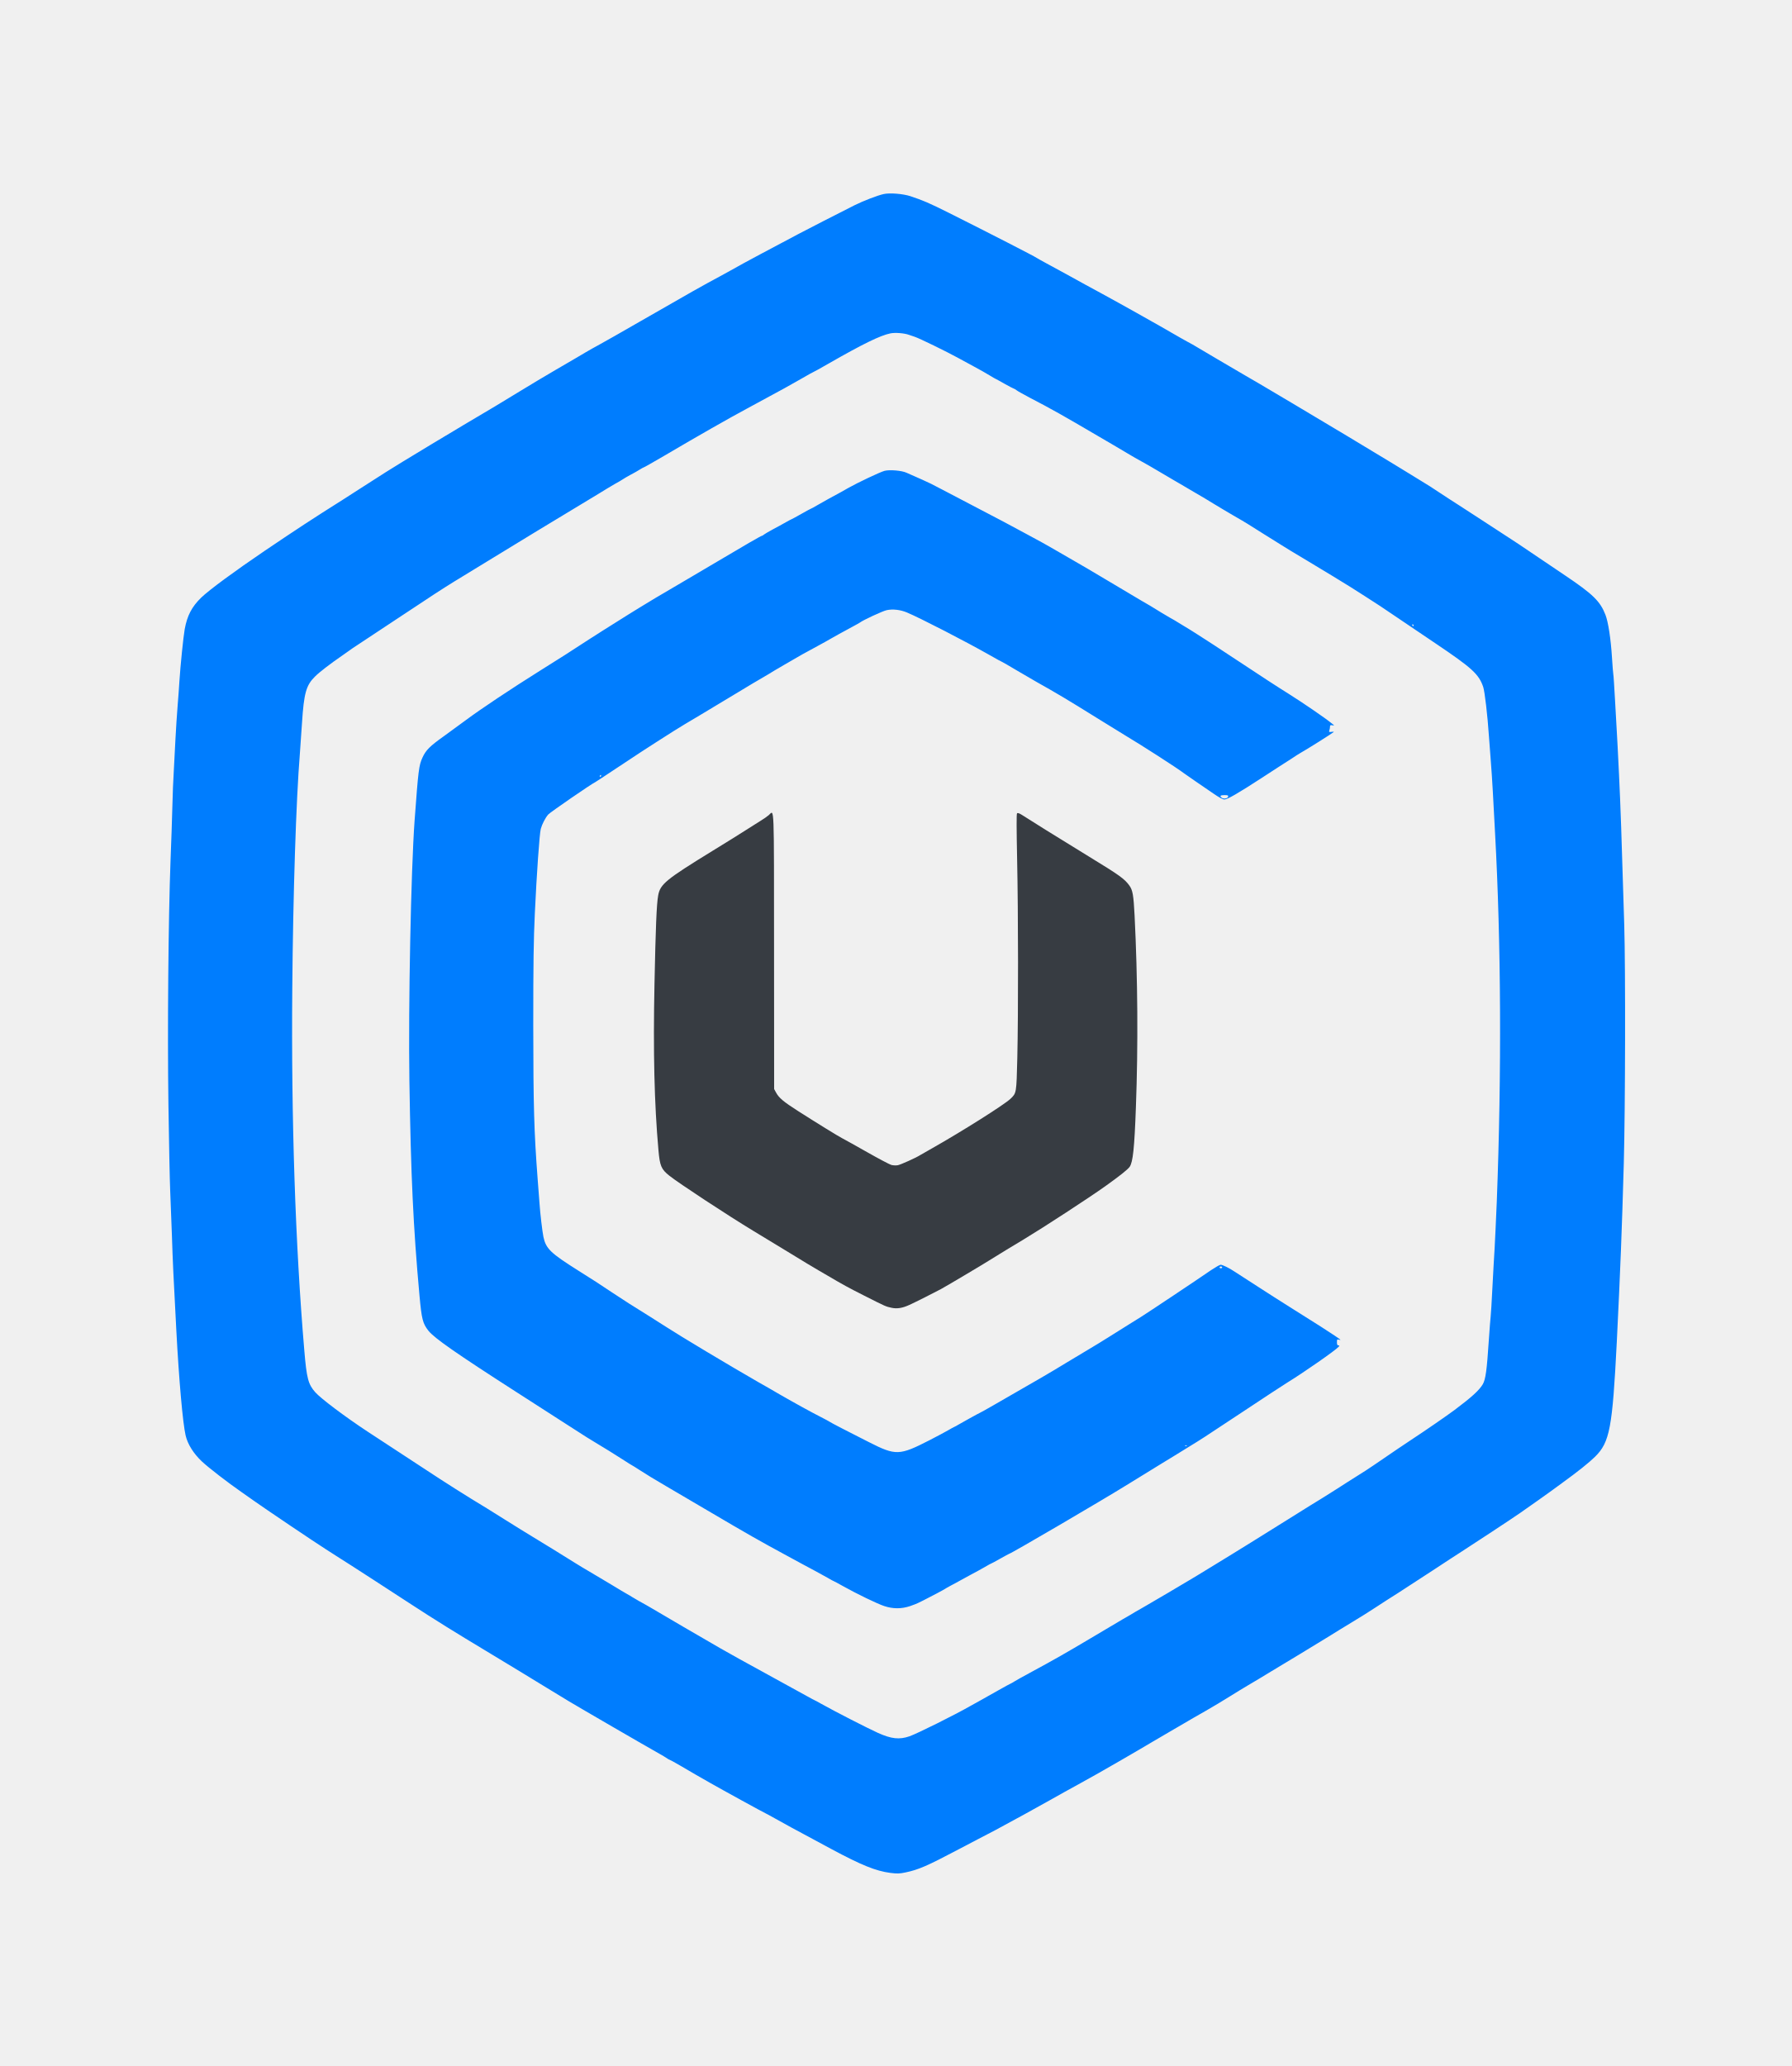
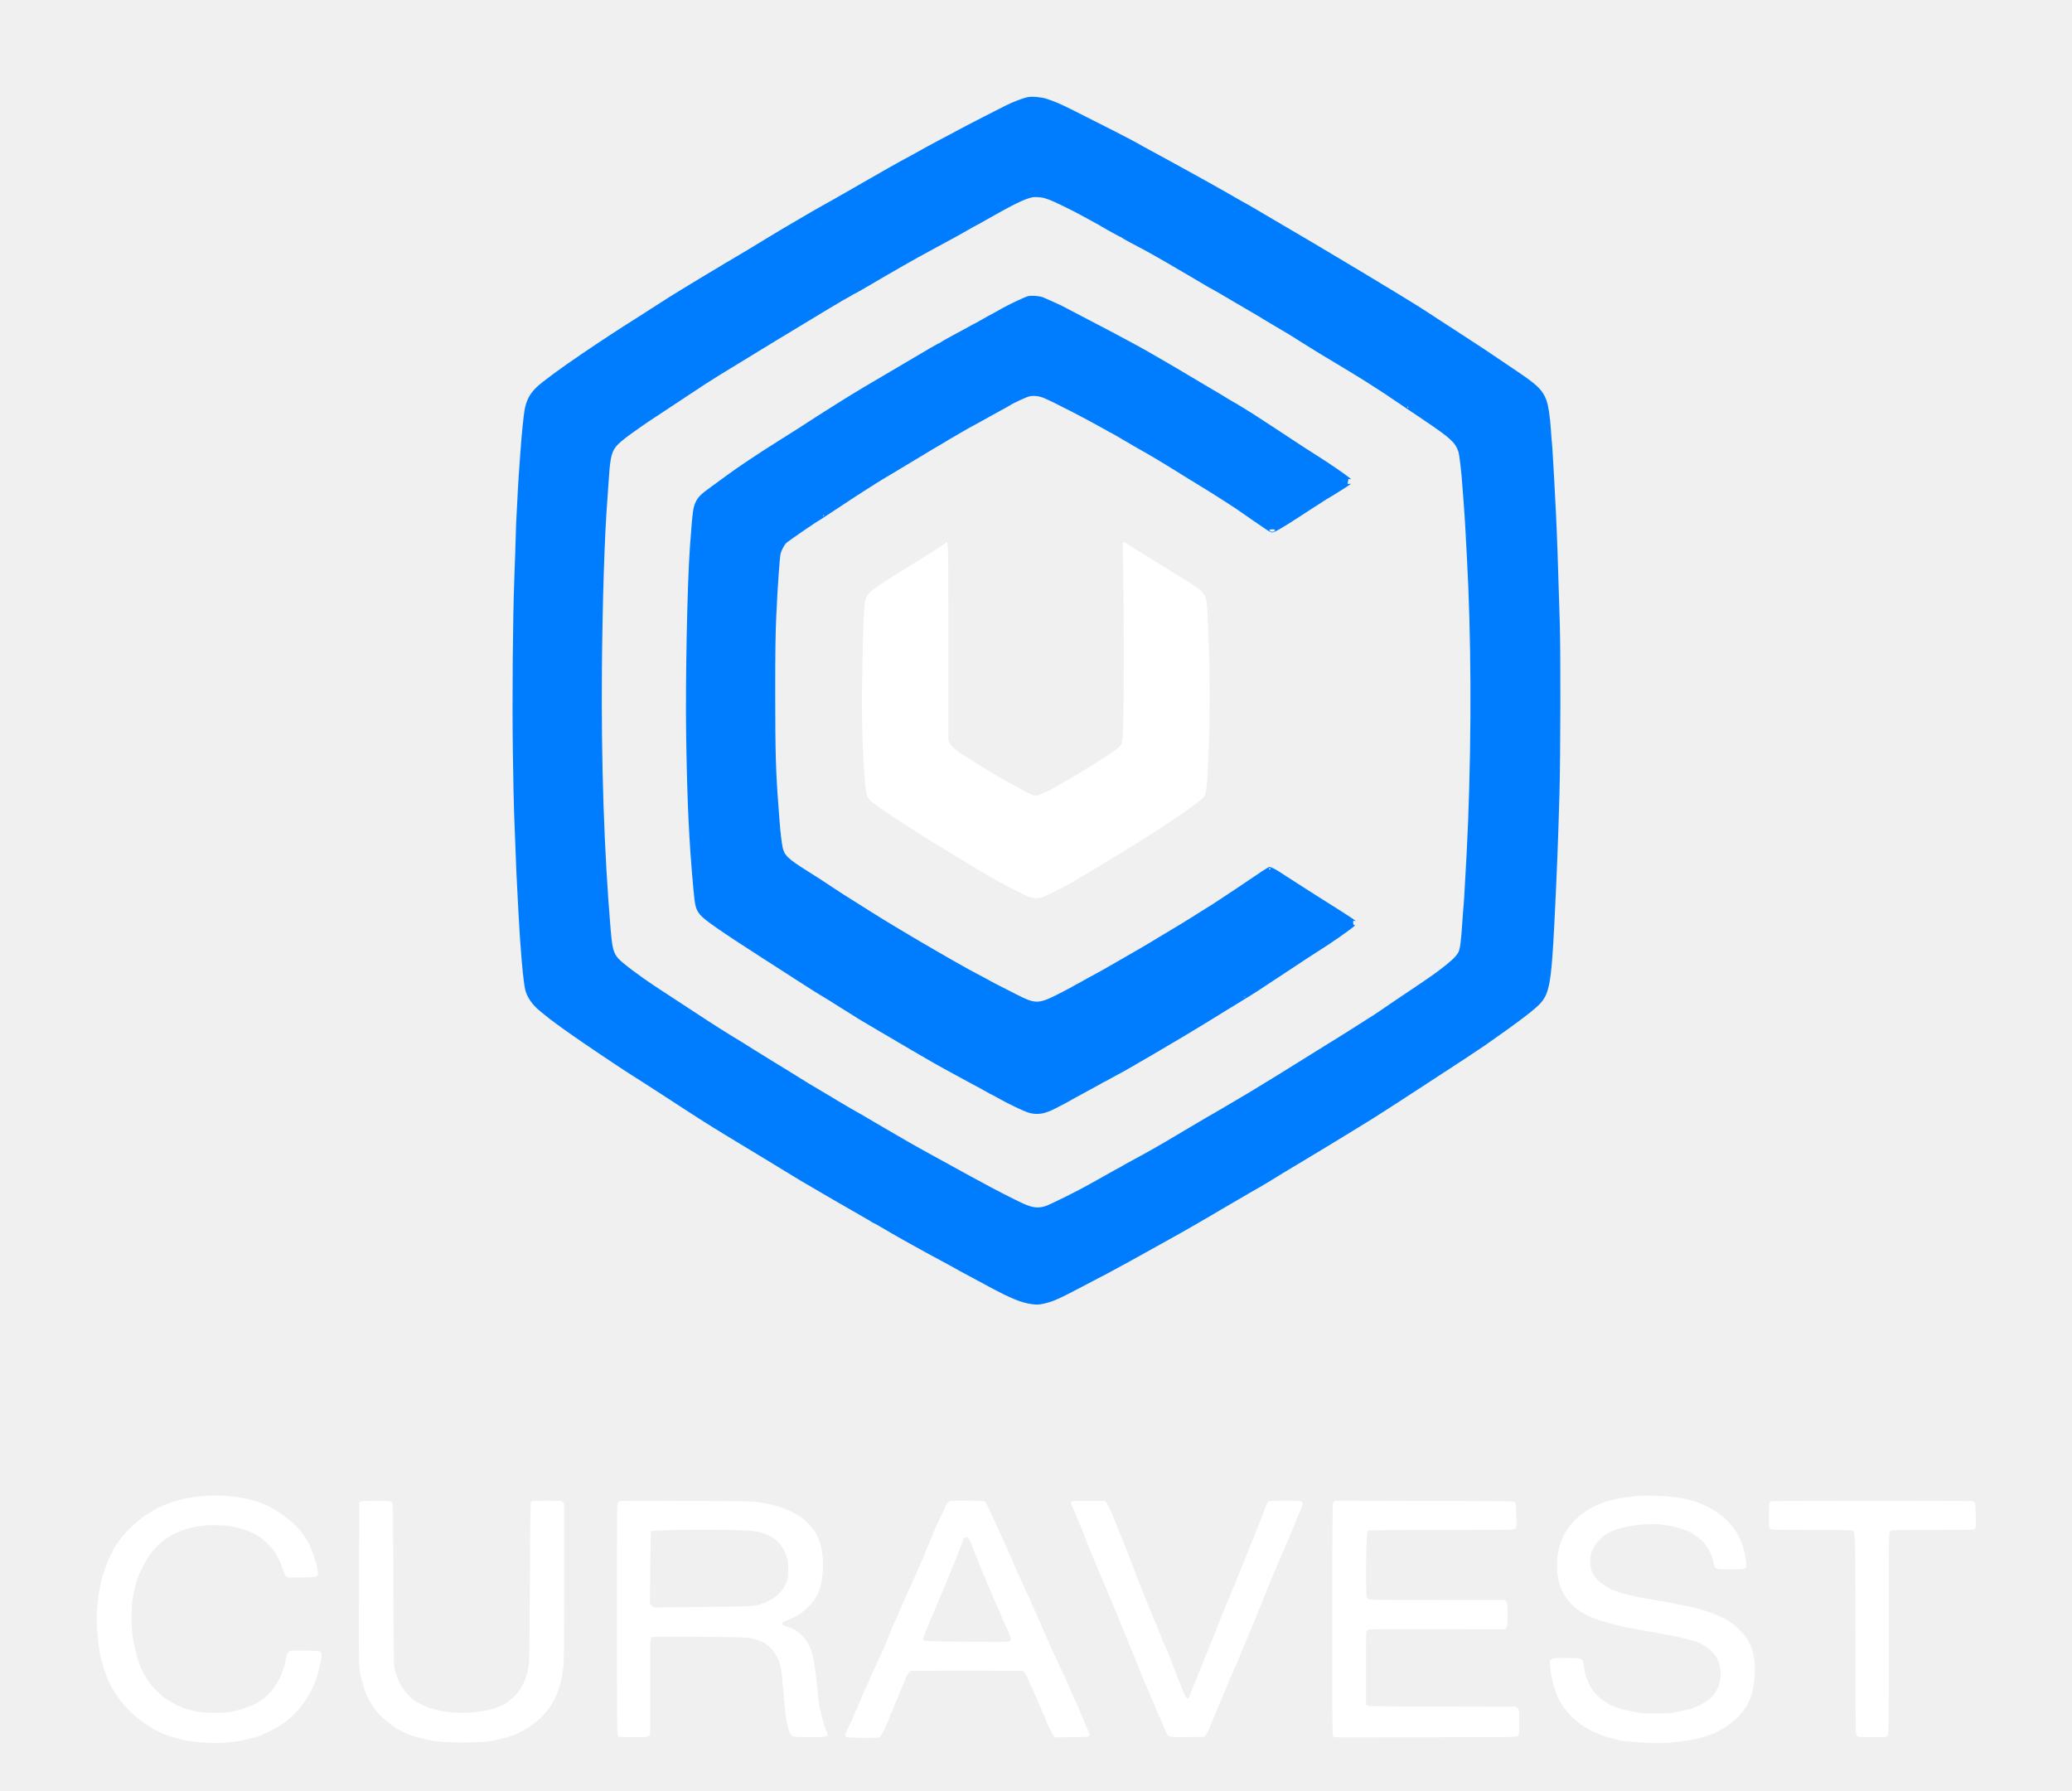
- <svg xmlns="http://www.w3.org/2000/svg" viewBox="0 0 1067.061 1230.040" width="1067.061" height="1230.040">
-   <g transform="translate(16.838,98.327) scale(0.521648)">
+ <svg xmlns="http://www.w3.org/2000/svg" viewBox="0 0 1715.888 1483.036" width="1715.888" height="1483.036">
+   <g transform="translate(341.251,63.307) scale(0.521648)">
    <g id="icon">
      <g transform="translate(0,1968) scale(0.1,-0.1)">
        <path d="M9765 19350 c-69 -15 -233 -78 -333 -128 -156 -78 -582 -297 -642 -329 -30 -17 -109 -58 -175 -93 -66 -35 -183 -97 -260 -138 -77 -42 -165 -89 -195 -105 -30 -16 -84 -46 -120 -67 -36 -20 -99 -55 -140 -77 -200 -107 -351 -192 -900 -508 -217 -125 -433 -248 -480 -273 -47 -25 -119 -66 -160 -90 -100 -59 -104 -62 -340 -199 -113 -66 -293 -173 -400 -239 -107 -66 -238 -145 -290 -176 -430 -253 -1115 -666 -1250 -753 -19 -12 -75 -49 -125 -80 -49 -32 -128 -82 -175 -112 -47 -30 -129 -83 -182 -117 -357 -225 -529 -338 -898 -587 -348 -236 -635 -447 -727 -536 -107 -105 -158 -203 -187 -358 -16 -91 -49 -414 -61 -600 -3 -55 -12 -179 -20 -275 -8 -96 -19 -269 -25 -385 -6 -115 -14 -280 -19 -365 -6 -85 -13 -265 -16 -400 -3 -135 -13 -414 -21 -620 -25 -662 -36 -1934 -24 -2785 6 -423 15 -862 20 -975 5 -113 14 -347 20 -520 9 -282 17 -462 50 -1075 30 -570 74 -1064 106 -1202 23 -101 91 -209 187 -299 77 -72 295 -240 452 -349 39 -27 99 -69 135 -95 116 -83 696 -474 830 -559 47 -30 115 -74 153 -98 37 -24 100 -64 140 -89 131 -84 171 -110 277 -179 149 -96 246 -159 400 -260 198 -128 188 -122 410 -261 113 -70 304 -187 425 -259 121 -73 303 -183 405 -245 102 -62 245 -149 318 -194 73 -45 183 -112 245 -149 104 -63 887 -517 1030 -597 35 -19 74 -43 87 -52 14 -10 28 -18 32 -18 4 0 58 -30 120 -66 62 -37 142 -84 178 -104 36 -20 112 -64 170 -97 122 -70 620 -343 625 -343 2 0 50 -26 107 -58 57 -32 141 -79 188 -104 47 -25 112 -61 145 -78 33 -18 92 -50 130 -70 39 -21 120 -64 180 -97 347 -186 509 -252 677 -274 80 -10 104 -9 171 5 149 31 245 72 612 266 55 29 156 82 225 118 69 35 154 80 190 99 227 122 460 250 625 343 105 59 246 138 315 175 126 69 329 183 495 280 50 29 143 83 208 121 65 38 133 78 151 89 18 11 111 65 205 120 95 55 184 107 199 116 15 9 44 26 65 38 74 42 108 61 140 80 99 57 174 102 277 166 63 40 158 97 210 128 52 30 167 99 255 153 88 53 239 145 335 202 96 58 238 144 315 192 77 48 205 127 285 175 80 48 197 121 260 163 106 69 166 108 260 167 72 46 221 143 415 270 110 73 249 163 308 201 127 81 587 384 667 440 101 70 311 219 359 254 26 19 82 60 123 90 177 128 307 232 374 298 169 166 199 328 249 1312 41 832 58 1263 80 2040 17 627 20 2213 5 2720 -32 1060 -42 1346 -60 1720 -11 228 -22 447 -25 485 -3 39 -12 198 -20 355 -9 157 -17 292 -20 300 -2 8 -9 94 -15 190 -13 212 -43 408 -75 489 -60 154 -143 235 -460 448 -126 85 -301 202 -387 261 -86 59 -212 143 -280 186 -68 44 -199 129 -293 191 -93 61 -204 133 -245 159 -71 45 -162 104 -289 188 -31 21 -72 47 -91 58 -19 12 -78 47 -130 80 -52 32 -122 75 -155 95 -33 20 -90 55 -128 78 -96 60 -825 497 -1117 670 -74 44 -183 109 -243 144 -59 35 -187 111 -285 167 -194 113 -479 281 -556 327 -27 17 -78 46 -115 65 -36 20 -110 61 -164 93 -117 68 -123 71 -407 231 -124 70 -307 171 -408 226 -101 54 -272 148 -380 208 -108 59 -231 126 -272 148 -41 22 -79 44 -85 48 -24 18 -541 283 -1002 514 -230 115 -296 143 -443 192 -83 27 -235 40 -305 24z m290 -1607 c22 -8 51 -18 65 -22 53 -17 360 -167 495 -241 28 -15 106 -58 175 -95 69 -37 154 -85 189 -107 34 -21 64 -38 66 -38 2 0 47 -25 100 -55 54 -30 101 -55 105 -55 4 0 18 -8 31 -18 13 -11 83 -49 154 -87 246 -128 364 -194 795 -447 80 -47 162 -95 183 -107 21 -12 82 -48 135 -80 53 -32 126 -74 162 -93 36 -19 128 -72 205 -118 77 -45 156 -92 175 -103 19 -11 47 -27 62 -36 14 -9 86 -51 160 -94 73 -42 174 -102 223 -133 50 -31 149 -89 220 -131 72 -41 146 -85 165 -97 19 -13 99 -63 178 -112 78 -49 172 -108 210 -131 37 -24 144 -89 237 -144 238 -143 491 -296 550 -334 28 -18 102 -65 165 -105 63 -40 142 -91 175 -113 81 -55 387 -261 627 -423 422 -284 498 -353 548 -500 17 -49 50 -329 65 -559 3 -49 13 -169 20 -265 8 -96 19 -265 25 -375 5 -110 17 -319 25 -465 69 -1257 76 -2740 20 -4205 -9 -214 -20 -457 -25 -540 -5 -82 -17 -283 -25 -445 -8 -162 -17 -311 -20 -330 -3 -19 -12 -141 -21 -270 -22 -341 -37 -450 -69 -504 -40 -68 -124 -145 -320 -292 -85 -64 -345 -243 -510 -351 -57 -37 -191 -128 -406 -275 -52 -36 -142 -95 -200 -130 -57 -36 -159 -100 -226 -144 -67 -43 -145 -92 -173 -109 -28 -16 -205 -126 -393 -244 -367 -229 -548 -342 -655 -407 -37 -23 -141 -87 -232 -142 -91 -56 -209 -128 -263 -159 -54 -32 -111 -65 -125 -74 -64 -38 -96 -58 -202 -119 -61 -36 -119 -70 -128 -75 -9 -6 -35 -21 -57 -33 -22 -12 -56 -32 -77 -44 -20 -13 -83 -50 -140 -82 -56 -33 -227 -134 -378 -224 -267 -159 -409 -240 -690 -392 -74 -40 -152 -83 -172 -96 -21 -13 -40 -24 -42 -24 -3 0 -67 -35 -143 -78 -76 -43 -169 -96 -208 -117 -38 -21 -88 -48 -110 -61 -178 -102 -602 -313 -695 -346 -115 -40 -207 -30 -360 39 -112 50 -504 251 -642 329 -43 24 -79 44 -82 44 -2 0 -39 20 -82 44 -219 121 -466 257 -524 288 -153 83 -373 205 -470 261 -242 139 -623 362 -768 448 -44 26 -103 60 -162 92 -30 17 -66 38 -80 47 -14 9 -29 19 -35 21 -9 4 -149 87 -200 119 -13 8 -69 42 -126 75 -56 33 -118 70 -138 82 -20 12 -49 30 -66 39 -16 9 -52 31 -80 49 -105 66 -394 245 -495 305 -58 35 -199 122 -315 195 -115 73 -286 179 -380 235 -93 57 -255 160 -360 228 -104 69 -212 139 -240 157 -82 53 -429 280 -585 383 -259 171 -530 375 -593 446 -81 91 -99 158 -126 481 -102 1199 -150 2634 -137 4135 9 1068 43 2139 87 2680 5 69 16 224 24 345 22 339 47 429 149 529 46 47 176 147 306 236 28 19 66 46 85 60 19 14 55 39 82 56 26 17 227 150 446 295 429 285 536 354 667 435 47 28 216 131 375 229 337 207 825 503 1075 653 96 57 191 115 210 127 43 27 134 82 176 106 17 9 42 23 55 31 13 7 31 18 39 24 8 6 45 28 82 48 37 19 86 47 108 61 22 14 42 25 45 25 5 0 96 52 230 130 399 235 749 434 945 539 85 46 202 110 260 141 58 32 137 75 175 95 39 21 127 71 197 111 70 41 130 74 133 74 3 0 83 44 178 99 388 222 583 317 699 341 54 11 160 3 213 -17z m5760 -3313 c3 -5 1 -10 -4 -10 -6 0 -11 5 -11 10 0 6 2 10 4 10 3 0 8 -4 11 -10z M9775 16191 c-54 -15 -311 -137 -415 -196 -51 -30 -91 -52 -230 -127 -30 -17 -85 -48 -122 -69 -36 -22 -69 -39 -71 -39 -3 0 -53 -27 -111 -60 -58 -33 -108 -60 -110 -60 -2 0 -33 -16 -68 -36 -34 -20 -101 -56 -148 -81 -47 -25 -92 -52 -101 -59 -8 -8 -19 -14 -23 -14 -10 0 -207 -114 -486 -280 -80 -48 -255 -151 -390 -230 -306 -179 -427 -251 -510 -303 -36 -22 -94 -58 -130 -80 -71 -44 -155 -97 -210 -132 -19 -12 -59 -37 -89 -56 -30 -19 -103 -65 -163 -104 -214 -140 -327 -212 -553 -353 -343 -215 -677 -438 -848 -565 -84 -62 -199 -146 -256 -187 -156 -111 -202 -157 -240 -240 -42 -90 -48 -143 -91 -725 -41 -573 -72 -2101 -59 -2970 17 -1083 44 -1665 115 -2445 25 -273 37 -320 103 -404 67 -84 320 -260 991 -691 375 -240 471 -302 591 -380 217 -140 266 -171 349 -220 91 -54 158 -96 301 -187 49 -32 91 -58 93 -58 2 0 40 -24 85 -53 102 -65 132 -84 311 -189 80 -47 289 -170 465 -273 467 -275 592 -346 910 -518 61 -33 139 -75 175 -95 36 -19 99 -53 140 -75 41 -22 105 -57 142 -78 36 -22 69 -39 71 -39 3 0 51 -26 108 -58 163 -91 387 -199 469 -227 101 -34 198 -34 297 -1 39 14 80 29 90 35 10 5 38 19 63 31 63 31 233 121 245 130 6 5 37 22 70 40 33 17 78 41 100 54 22 12 81 44 130 71 50 26 120 65 157 86 36 22 69 39 71 39 3 0 49 25 102 55 54 30 99 55 101 55 19 0 1074 618 1359 795 39 24 97 60 130 80 33 20 92 56 130 80 39 24 97 60 130 80 33 20 90 55 128 78 37 23 118 73 180 111 150 92 123 74 617 401 239 159 464 306 500 328 188 115 558 373 590 411 10 13 10 16 -4 16 -12 0 -16 9 -16 36 0 31 3 35 20 29 11 -3 20 -4 20 -2 0 5 -108 77 -210 142 -19 12 -60 38 -90 57 -102 64 -210 133 -273 172 -168 106 -199 126 -362 231 -66 43 -145 94 -175 113 -30 19 -75 48 -99 64 -61 41 -137 78 -159 78 -10 0 -58 -28 -108 -61 -153 -106 -736 -494 -802 -535 -34 -21 -92 -57 -127 -79 -36 -22 -134 -83 -217 -136 -84 -53 -193 -120 -243 -149 -49 -29 -173 -104 -275 -165 -168 -103 -318 -190 -808 -471 -90 -52 -165 -94 -168 -94 -4 0 -226 -123 -254 -140 -8 -6 -24 -14 -35 -19 -11 -5 -45 -23 -75 -41 -30 -18 -125 -68 -210 -112 -345 -177 -386 -178 -690 -24 -246 124 -443 226 -455 236 -5 4 -48 27 -95 51 -105 53 -303 162 -475 261 -71 42 -179 104 -240 138 -336 193 -884 521 -1060 635 -71 46 -244 155 -419 264 -32 20 -119 77 -193 126 -160 107 -199 132 -385 249 -316 199 -368 249 -397 384 -12 59 -37 265 -45 387 -3 44 -13 168 -21 275 -41 542 -49 824 -50 1750 0 717 4 983 18 1280 21 449 53 910 68 965 14 52 51 124 84 163 20 24 495 351 541 372 6 3 116 75 245 161 220 146 368 243 449 294 40 25 81 51 201 128 47 30 184 113 305 184 120 72 314 188 429 258 116 70 235 142 265 158 30 17 66 38 80 47 14 10 97 59 185 110 213 124 212 123 355 200 69 37 149 82 178 99 52 30 101 57 247 136 39 21 75 41 80 45 34 27 261 132 305 141 70 15 155 5 230 -26 153 -64 677 -334 953 -491 71 -41 132 -74 135 -74 2 0 79 -44 171 -99 91 -54 189 -111 218 -127 242 -136 340 -194 726 -434 119 -74 250 -155 289 -178 194 -116 591 -371 668 -430 14 -10 75 -52 135 -94 61 -41 153 -104 206 -141 62 -43 107 -67 124 -67 34 0 162 74 426 246 68 45 157 102 197 128 39 25 105 67 145 93 39 27 80 52 90 58 92 52 365 224 390 245 4 4 -7 5 -24 2 -30 -4 -32 -3 -25 19 4 13 8 32 7 43 0 14 6 17 27 13 26 -5 26 -4 -9 23 -77 63 -331 236 -490 336 -128 80 -278 177 -674 439 -126 83 -252 166 -280 183 -27 18 -81 52 -120 77 -38 24 -97 61 -130 80 -33 20 -78 47 -100 61 -22 13 -47 27 -55 31 -12 6 -160 95 -220 133 -8 5 -55 33 -105 61 -49 29 -214 127 -365 217 -151 91 -358 212 -460 270 -102 58 -201 115 -220 127 -19 12 -134 75 -255 140 -121 65 -242 130 -270 145 -82 44 -250 132 -420 220 -88 46 -212 110 -275 144 -122 65 -156 81 -232 115 -27 12 -67 30 -90 40 -24 11 -65 29 -93 41 -54 25 -194 36 -250 21z m-3235 -3481 c0 -5 -5 -10 -11 -10 -5 0 -7 5 -4 10 3 6 8 10 11 10 2 0 4 -4 4 -10z m7158 -237 c-4 -22 -53 -30 -74 -12 -25 20 -15 29 32 29 38 0 45 -3 42 -17z m-68 -5373 c0 -5 -7 -10 -15 -10 -8 0 -15 5 -15 10 0 6 7 10 15 10 8 0 15 -4 15 -10z m-403 -2036 c-3 -3 -12 -4 -19 -1 -8 3 -5 6 6 6 11 1 17 -2 13 -5z" fill="#007DFE" />
      </g>
      <g transform="translate(0,1968) scale(0.1,-0.1)">
-         <path d="M8454 12262 c-17 -15 -60 -45 -95 -66 -35 -22 -100 -63 -144 -91 -135 -86 -203 -128 -400 -249 -537 -330 -601 -382 -624 -512 -18 -97 -29 -368 -42 -1008 -16 -777 -2 -1370 45 -1896 16 -183 32 -220 125 -294 109 -87 670 -455 956 -628 94 -56 285 -172 425 -258 140 -86 284 -173 320 -193 36 -21 83 -48 105 -61 164 -97 244 -141 415 -227 251 -127 247 -125 314 -140 64 -14 126 -4 206 33 72 33 277 136 359 180 77 42 521 306 624 372 31 20 177 109 324 197 224 135 737 469 928 605 168 120 256 190 279 222 37 55 54 211 71 682 26 694 21 1470 -15 2185 -12 236 -22 290 -59 342 -56 78 -111 117 -456 328 -448 275 -608 375 -771 479 -31 20 -49 25 -56 18 -7 -7 -6 -173 1 -529 13 -609 14 -1744 2 -2264 -10 -405 -9 -399 -79 -466 -71 -67 -549 -369 -892 -563 -69 -39 -132 -75 -140 -80 -47 -30 -221 -108 -253 -114 -20 -4 -54 -2 -74 3 -21 6 -146 72 -278 147 -132 75 -258 145 -280 156 -47 24 -287 172 -505 311 -169 108 -220 151 -253 212 l-22 40 -1 1575 c-1 1729 4 1609 -60 1552z" fill="#373C42" />
+         <path d="M8454 12262 c-17 -15 -60 -45 -95 -66 -35 -22 -100 -63 -144 -91 -135 -86 -203 -128 -400 -249 -537 -330 -601 -382 -624 -512 -18 -97 -29 -368 -42 -1008 -16 -777 -2 -1370 45 -1896 16 -183 32 -220 125 -294 109 -87 670 -455 956 -628 94 -56 285 -172 425 -258 140 -86 284 -173 320 -193 36 -21 83 -48 105 -61 164 -97 244 -141 415 -227 251 -127 247 -125 314 -140 64 -14 126 -4 206 33 72 33 277 136 359 180 77 42 521 306 624 372 31 20 177 109 324 197 224 135 737 469 928 605 168 120 256 190 279 222 37 55 54 211 71 682 26 694 21 1470 -15 2185 -12 236 -22 290 -59 342 -56 78 -111 117 -456 328 -448 275 -608 375 -771 479 -31 20 -49 25 -56 18 -7 -7 -6 -173 1 -529 13 -609 14 -1744 2 -2264 -10 -405 -9 -399 -79 -466 -71 -67 -549 -369 -892 -563 -69 -39 -132 -75 -140 -80 -47 -30 -221 -108 -253 -114 -20 -4 -54 -2 -74 3 -21 6 -146 72 -278 147 -132 75 -258 145 -280 156 -47 24 -287 172 -505 311 -169 108 -220 151 -253 212 l-22 40 -1 1575 c-1 1729 4 1609 -60 1552z" fill="#FFFFFF" />
      </g>
    </g>
  </g>
+   <g transform="translate(58.490,1151.273) scale(0.551538)">
+     <g id="text" transform="translate(0,558) scale(0.1,-0.1)">
+       <path d="M2020 3993 c-404 -29 -702 -138 -985 -357 -89 -70 -226 -206 -278 -278 -25 -34 -56 -75 -67 -91 -31 -39 -146 -276 -155 -316 -4 -18 -15 -52 -26 -75 -10 -24 -24 -67 -30 -97 -6 -30 -20 -83 -30 -119 -26 -85 -59 -376 -59 -515 0 -161 35 -483 63 -584 14 -47 29 -104 35 -126 17 -65 67 -197 90 -240 12 -22 22 -43 22 -46 0 -8 55 -98 99 -164 86 -127 269 -312 382 -386 20 -13 63 -42 95 -64 104 -70 276 -148 383 -171 35 -8 94 -23 130 -34 71 -21 192 -35 391 -46 158 -8 447 16 541 46 37 11 91 24 120 30 57 10 118 35 264 107 85 42 109 56 215 127 76 50 232 216 302 321 104 157 159 282 207 475 40 160 48 228 28 255 -14 19 -30 20 -219 25 -112 3 -218 1 -236 -3 -39 -10 -54 -38 -75 -147 -50 -247 -179 -464 -353 -588 -51 -37 -173 -102 -191 -102 -8 0 -32 -9 -53 -20 -22 -11 -97 -32 -167 -47 -111 -24 -151 -27 -303 -27 -152 0 -192 3 -300 26 -161 34 -283 87 -430 184 -72 48 -211 185 -257 254 -39 59 -93 150 -93 157 0 3 -11 27 -24 53 -39 78 -93 274 -118 425 -32 202 -32 478 0 660 29 161 75 298 147 438 79 154 146 244 257 344 118 106 238 170 408 221 257 76 597 74 835 -4 55 -18 130 -47 166 -66 119 -60 241 -170 324 -293 34 -49 91 -175 114 -250 27 -88 48 -116 87 -118 16 0 113 0 215 1 214 2 224 6 222 71 -4 95 -101 393 -153 471 -9 14 -33 50 -54 81 -138 211 -444 434 -706 517 -228 72 -520 104 -780 85z M23545 3994 c-16 -2 -73 -9 -125 -14 -365 -41 -631 -151 -826 -345 -207 -205 -295 -459 -272 -782 20 -281 171 -510 423 -641 66 -34 237 -102 257 -102 7 0 47 -11 88 -24 116 -37 320 -81 610 -130 685 -117 835 -169 974 -335 150 -179 132 -486 -37 -652 -54 -53 -161 -120 -222 -139 -22 -7 -49 -19 -60 -26 -11 -7 -49 -18 -85 -24 -36 -6 -105 -20 -155 -32 -77 -18 -121 -22 -305 -22 -206 -1 -222 0 -380 33 -91 18 -178 40 -194 48 -16 8 -50 21 -77 29 -26 8 -51 19 -54 24 -4 6 -25 20 -48 31 -62 31 -162 123 -206 188 -73 108 -116 228 -131 366 -7 56 -13 74 -33 91 -23 19 -37 21 -224 23 -192 2 -201 1 -228 -20 -27 -22 -28 -24 -21 -97 20 -246 98 -480 209 -631 163 -223 408 -379 716 -458 53 -14 112 -29 131 -34 47 -12 421 -39 545 -39 256 0 614 53 760 112 28 11 66 24 85 30 19 6 46 18 60 27 14 9 38 23 55 30 62 27 215 143 279 213 125 134 195 288 221 484 19 146 19 274 0 393 -28 169 -87 282 -215 412 -53 53 -115 103 -164 132 -43 26 -80 47 -83 47 -2 0 -30 12 -61 27 -72 34 -167 69 -257 94 -38 11 -90 26 -115 34 -25 8 -90 21 -145 30 -55 8 -123 22 -151 30 -28 8 -99 21 -158 30 -60 8 -125 19 -145 25 -21 5 -96 19 -167 29 -71 11 -148 27 -172 35 -23 8 -70 20 -103 26 -34 6 -85 22 -114 36 -30 13 -59 24 -65 24 -24 0 -159 82 -213 131 -181 161 -175 443 13 628 33 32 84 73 115 90 145 82 363 130 620 138 129 4 170 1 295 -21 80 -14 172 -37 205 -50 33 -14 66 -26 73 -26 21 0 130 -69 190 -118 104 -87 181 -216 207 -347 23 -118 16 -115 260 -115 255 0 243 -8 225 151 -31 285 -183 538 -417 697 -259 176 -533 249 -958 257 -110 2 -213 1 -230 -1z M4360 3907 l-25 -13 -5 -1134 c-3 -624 -2 -1198 2 -1275 5 -114 13 -164 41 -270 49 -183 83 -259 179 -402 75 -113 260 -273 388 -337 25 -12 54 -27 65 -34 45 -26 161 -65 290 -97 166 -42 309 -55 605 -55 238 0 405 13 490 37 30 8 89 24 130 33 71 17 181 57 225 82 11 7 34 18 50 26 51 25 137 84 208 144 216 183 337 413 386 733 19 124 20 182 21 1320 0 655 1 1196 0 1203 0 6 -9 21 -20 32 -19 19 -33 20 -244 20 -170 0 -226 -3 -234 -13 -8 -9 -13 -381 -16 -1207 -3 -708 -9 -1215 -15 -1245 -37 -193 -72 -281 -158 -403 -63 -88 -205 -200 -278 -218 -17 -4 -48 -16 -69 -27 -22 -10 -105 -31 -185 -45 -206 -35 -419 -35 -616 1 -131 25 -229 55 -300 94 -16 9 -43 23 -60 31 -174 90 -328 330 -357 554 -6 52 -11 522 -13 1263 -4 1175 -4 1180 -24 1196 -18 15 -51 17 -228 18 -150 1 -215 -3 -233 -12z M8222 3902 c-20 -20 -20 -44 -20 -1754 0 -1471 2 -1736 14 -1755 14 -23 17 -23 228 -23 189 0 216 2 235 18 l22 17 0 721 c-1 701 0 722 19 739 18 16 62 17 717 12 592 -5 710 -8 777 -22 209 -43 322 -130 407 -310 38 -83 53 -150 64 -305 4 -47 15 -180 26 -297 34 -376 70 -527 130 -559 40 -20 486 -21 514 0 18 13 17 17 -18 107 -33 84 -85 273 -100 369 -4 19 -11 91 -17 160 -6 69 -22 217 -36 330 -38 304 -87 432 -211 556 -60 61 -105 87 -213 123 -58 20 -75 30 -75 45 0 22 6 26 109 66 114 44 190 94 282 185 138 136 198 278 216 514 19 249 -18 455 -108 602 -52 83 -152 190 -227 239 -144 97 -364 177 -582 211 -137 22 -163 23 -1137 26 -980 4 -997 4 -1016 -15z m1978 -432 c139 -12 256 -48 346 -108 101 -67 157 -143 201 -269 23 -68 27 -95 27 -203 1 -116 -1 -131 -28 -198 -37 -90 -104 -175 -183 -229 -58 -39 -152 -84 -218 -103 -75 -22 -268 -30 -906 -36 l-687 -7 -27 27 -27 27 5 540 c3 396 8 544 16 552 22 22 1224 28 1481 7z M13171 3889 c-17 -17 -31 -35 -31 -41 0 -6 -40 -95 -89 -197 -49 -102 -92 -197 -96 -211 -4 -14 -19 -49 -32 -79 -14 -30 -31 -70 -38 -90 -8 -20 -30 -74 -50 -121 -20 -47 -43 -103 -51 -125 -8 -22 -25 -62 -38 -90 -41 -86 -73 -157 -115 -255 -23 -52 -52 -117 -66 -145 -13 -27 -40 -88 -60 -135 -20 -47 -44 -103 -55 -125 -11 -22 -27 -60 -35 -85 -9 -24 -22 -54 -29 -65 -14 -21 -53 -111 -91 -210 -12 -33 -32 -85 -44 -115 -12 -30 -32 -77 -45 -105 -42 -87 -98 -208 -121 -260 -13 -27 -37 -79 -54 -115 -17 -36 -31 -69 -31 -74 0 -5 -14 -39 -31 -75 -64 -133 -88 -187 -94 -210 -4 -14 -18 -45 -31 -69 -13 -25 -24 -52 -24 -61 0 -9 -10 -32 -21 -51 -12 -19 -28 -53 -36 -75 -15 -43 -46 -112 -99 -216 -41 -81 -43 -106 -8 -119 27 -11 444 -14 482 -4 23 7 70 84 100 164 7 19 24 57 37 84 14 28 25 57 25 65 0 9 8 30 18 46 11 17 27 55 37 85 10 30 24 64 31 76 8 11 22 45 33 75 10 29 35 92 56 139 20 47 47 112 59 144 11 33 35 74 51 92 l30 31 840 2 c462 0 845 -2 851 -7 15 -10 78 -129 94 -178 7 -21 21 -50 30 -64 9 -14 23 -43 30 -65 7 -22 23 -58 36 -81 13 -22 24 -48 24 -56 0 -8 11 -35 23 -59 13 -24 30 -62 37 -84 7 -22 19 -49 26 -60 7 -11 20 -41 29 -65 8 -25 24 -63 35 -85 10 -22 30 -65 44 -95 14 -30 34 -66 45 -79 l18 -24 249 2 c157 1 253 6 261 13 19 15 16 36 -13 98 -14 30 -49 109 -76 175 -91 218 -106 252 -117 271 -14 26 -91 200 -91 208 0 3 -25 59 -56 123 -31 65 -67 143 -81 173 -13 30 -39 87 -58 125 -42 89 -72 157 -124 275 -23 52 -53 118 -65 145 -13 28 -29 67 -36 87 -6 21 -15 40 -20 43 -5 3 -14 22 -20 43 -12 36 -22 60 -93 212 -19 41 -38 86 -42 100 -4 14 -15 36 -25 50 -10 14 -21 36 -25 50 -4 14 -23 59 -43 100 -19 41 -45 98 -57 125 -13 28 -37 80 -54 116 -17 36 -31 70 -31 75 0 5 -11 31 -24 59 -14 27 -41 88 -61 135 -20 47 -47 108 -60 135 -13 28 -78 169 -144 314 -67 146 -129 273 -138 283 -15 16 -38 18 -274 18 l-257 0 -31 -31z m341 -595 c14 -38 41 -103 58 -144 32 -73 67 -161 115 -285 13 -33 33 -78 44 -100 12 -21 21 -46 21 -55 0 -8 8 -29 19 -46 10 -17 22 -41 26 -55 9 -30 99 -241 157 -366 15 -34 28 -65 28 -68 0 -4 13 -34 29 -68 101 -213 117 -258 99 -290 -10 -20 -21 -20 -645 -14 -475 4 -637 8 -648 17 -8 7 -15 21 -15 31 0 10 34 98 76 196 173 408 376 895 450 1080 35 89 67 176 70 193 8 38 39 61 68 51 14 -6 30 -31 48 -77z M15038 3910 c-10 -6 -18 -17 -18 -25 0 -8 20 -57 45 -109 25 -53 45 -101 45 -108 0 -6 9 -30 20 -52 23 -49 74 -172 100 -241 37 -99 94 -242 175 -435 12 -30 62 -147 110 -260 94 -221 164 -387 252 -600 52 -127 67 -164 141 -350 16 -41 44 -109 62 -150 17 -41 38 -93 46 -115 25 -67 107 -267 150 -360 12 -27 31 -72 42 -100 11 -27 37 -88 57 -135 20 -47 48 -111 61 -144 13 -32 27 -63 32 -70 5 -6 15 -29 22 -51 7 -22 21 -56 31 -75 10 -19 27 -56 37 -82 34 -79 33 -79 323 -76 l253 3 28 40 c15 22 37 63 47 90 29 76 71 175 92 221 10 22 19 44 19 49 0 8 16 45 91 215 48 109 86 203 99 242 6 21 15 40 20 43 5 3 16 29 26 58 9 28 20 57 25 63 9 11 50 106 99 229 39 99 72 176 120 285 23 52 99 239 170 415 156 392 227 561 330 795 23 52 50 115 60 140 10 25 35 83 55 130 37 84 75 177 120 295 13 33 33 78 44 101 28 58 34 89 21 113 -10 20 -17 21 -248 21 -195 0 -241 -3 -259 -15 -13 -9 -32 -47 -48 -97 -24 -73 -91 -242 -240 -608 -103 -254 -220 -541 -245 -605 -15 -38 -44 -108 -65 -155 -20 -47 -45 -108 -55 -136 -10 -28 -23 -59 -29 -70 -6 -10 -22 -48 -35 -84 -13 -36 -37 -99 -54 -140 -17 -41 -40 -100 -51 -130 -12 -30 -27 -66 -35 -80 -7 -14 -21 -50 -31 -80 -10 -30 -21 -60 -26 -65 -4 -6 -19 -41 -33 -78 -14 -37 -37 -96 -51 -132 -14 -36 -34 -83 -45 -105 -11 -21 -20 -45 -20 -51 0 -7 -13 -40 -28 -73 -25 -53 -47 -109 -95 -239 -7 -20 -16 -27 -30 -25 -15 2 -29 24 -53 83 -17 44 -42 105 -54 135 -12 30 -33 82 -45 115 -13 33 -37 96 -55 140 -18 44 -43 107 -55 140 -43 111 -76 190 -91 217 -8 15 -23 51 -33 80 -10 29 -35 91 -56 138 -20 47 -50 117 -65 155 -15 39 -42 104 -60 145 -18 41 -42 102 -55 135 -12 33 -29 76 -37 95 -45 103 -132 328 -190 490 -19 54 -129 328 -268 670 -39 97 -82 186 -96 200 l-24 25 -238 3 c-153 1 -243 -2 -254 -8z M18964 3899 c-18 -20 -19 -73 -20 -1759 -2 -1343 1 -1742 10 -1755 6 -9 25 -17 41 -18 17 0 634 0 1373 1 1327 2 1342 2 1362 22 19 19 20 33 20 205 0 182 0 186 -24 210 l-23 23 -1104 2 c-958 1 -1107 3 -1126 16 l-23 14 0 549 c0 533 1 548 20 566 19 17 72 18 1043 16 l1023 -2 19 21 c17 19 19 38 20 197 0 156 -2 179 -18 200 l-18 23 -1019 0 c-987 0 -1019 1 -1041 19 -24 19 -24 22 -27 248 -2 125 -1 346 3 491 6 210 10 266 22 277 12 13 163 15 1104 15 1088 0 1089 0 1110 21 20 20 20 28 16 201 -4 149 -8 183 -21 197 -15 15 -135 16 -1360 18 l-1343 3 -19 -21z M25540 3913 c-36 -13 -40 -34 -40 -219 0 -178 1 -183 22 -198 20 -14 96 -16 629 -16 567 0 607 -1 622 -18 22 -24 26 -251 26 -1788 1 -1254 1 -1260 21 -1282 20 -21 28 -22 234 -22 194 0 214 2 229 18 16 17 17 138 17 1535 0 1504 0 1517 20 1537 20 20 33 20 635 20 592 0 616 1 634 19 18 18 19 34 17 193 -2 106 -7 181 -14 194 -6 12 -26 24 -43 28 -38 7 -2988 7 -3009 -1z" fill="#FFFFFF" />
+     </g>
+   </g>
</svg>
